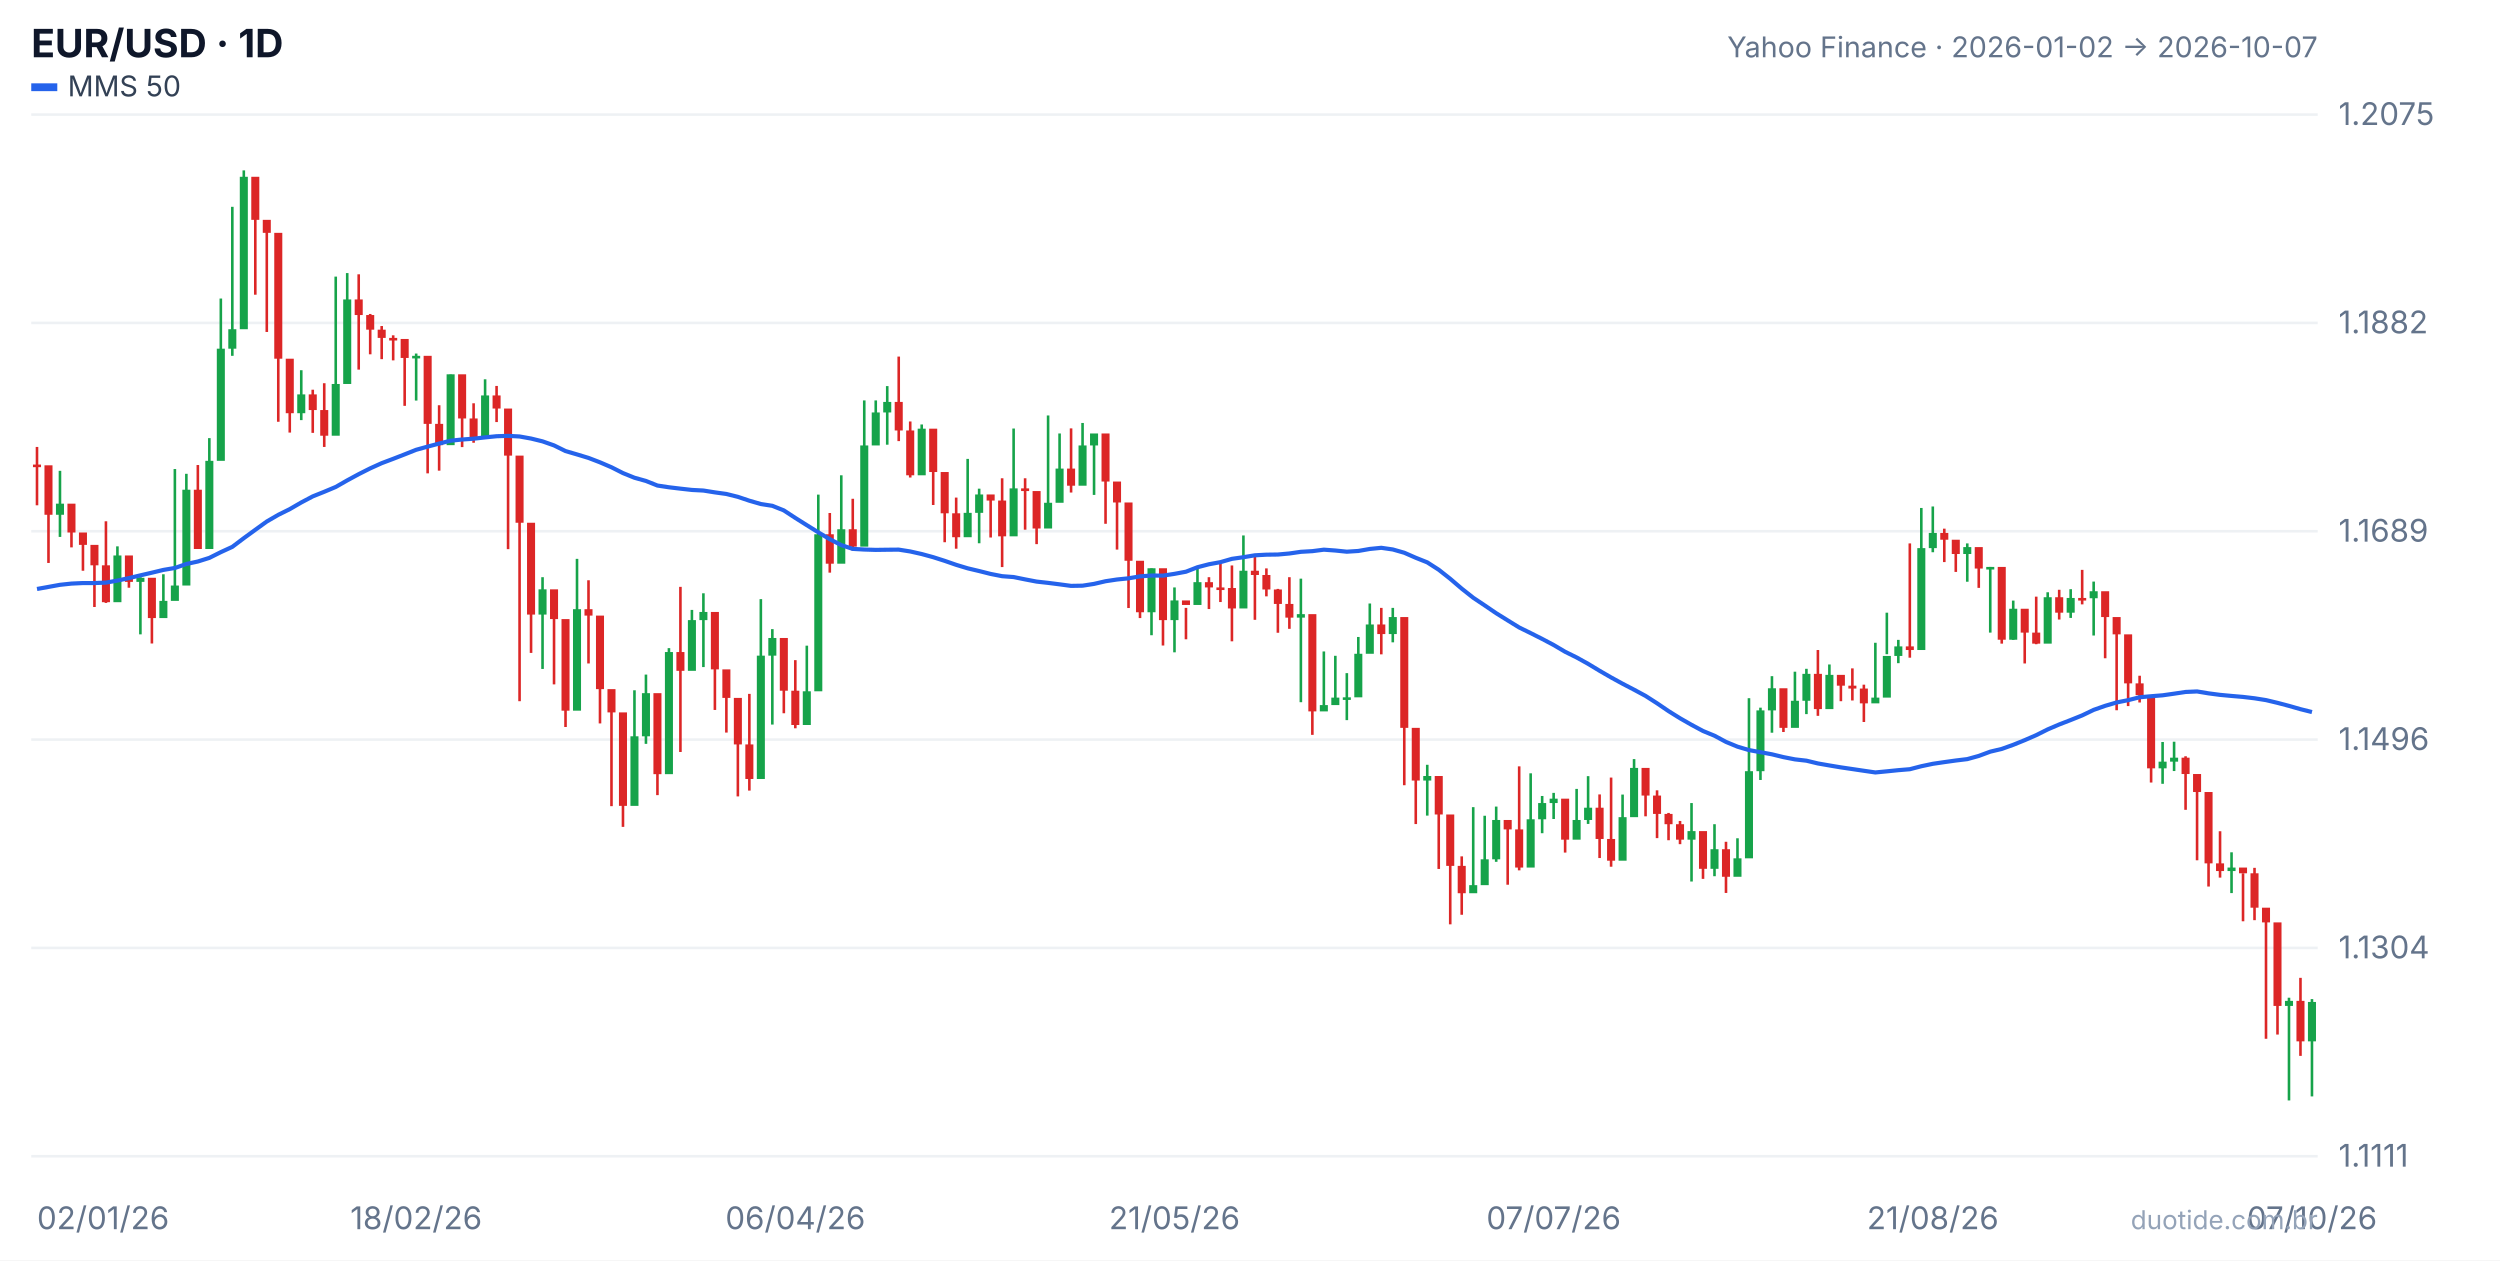
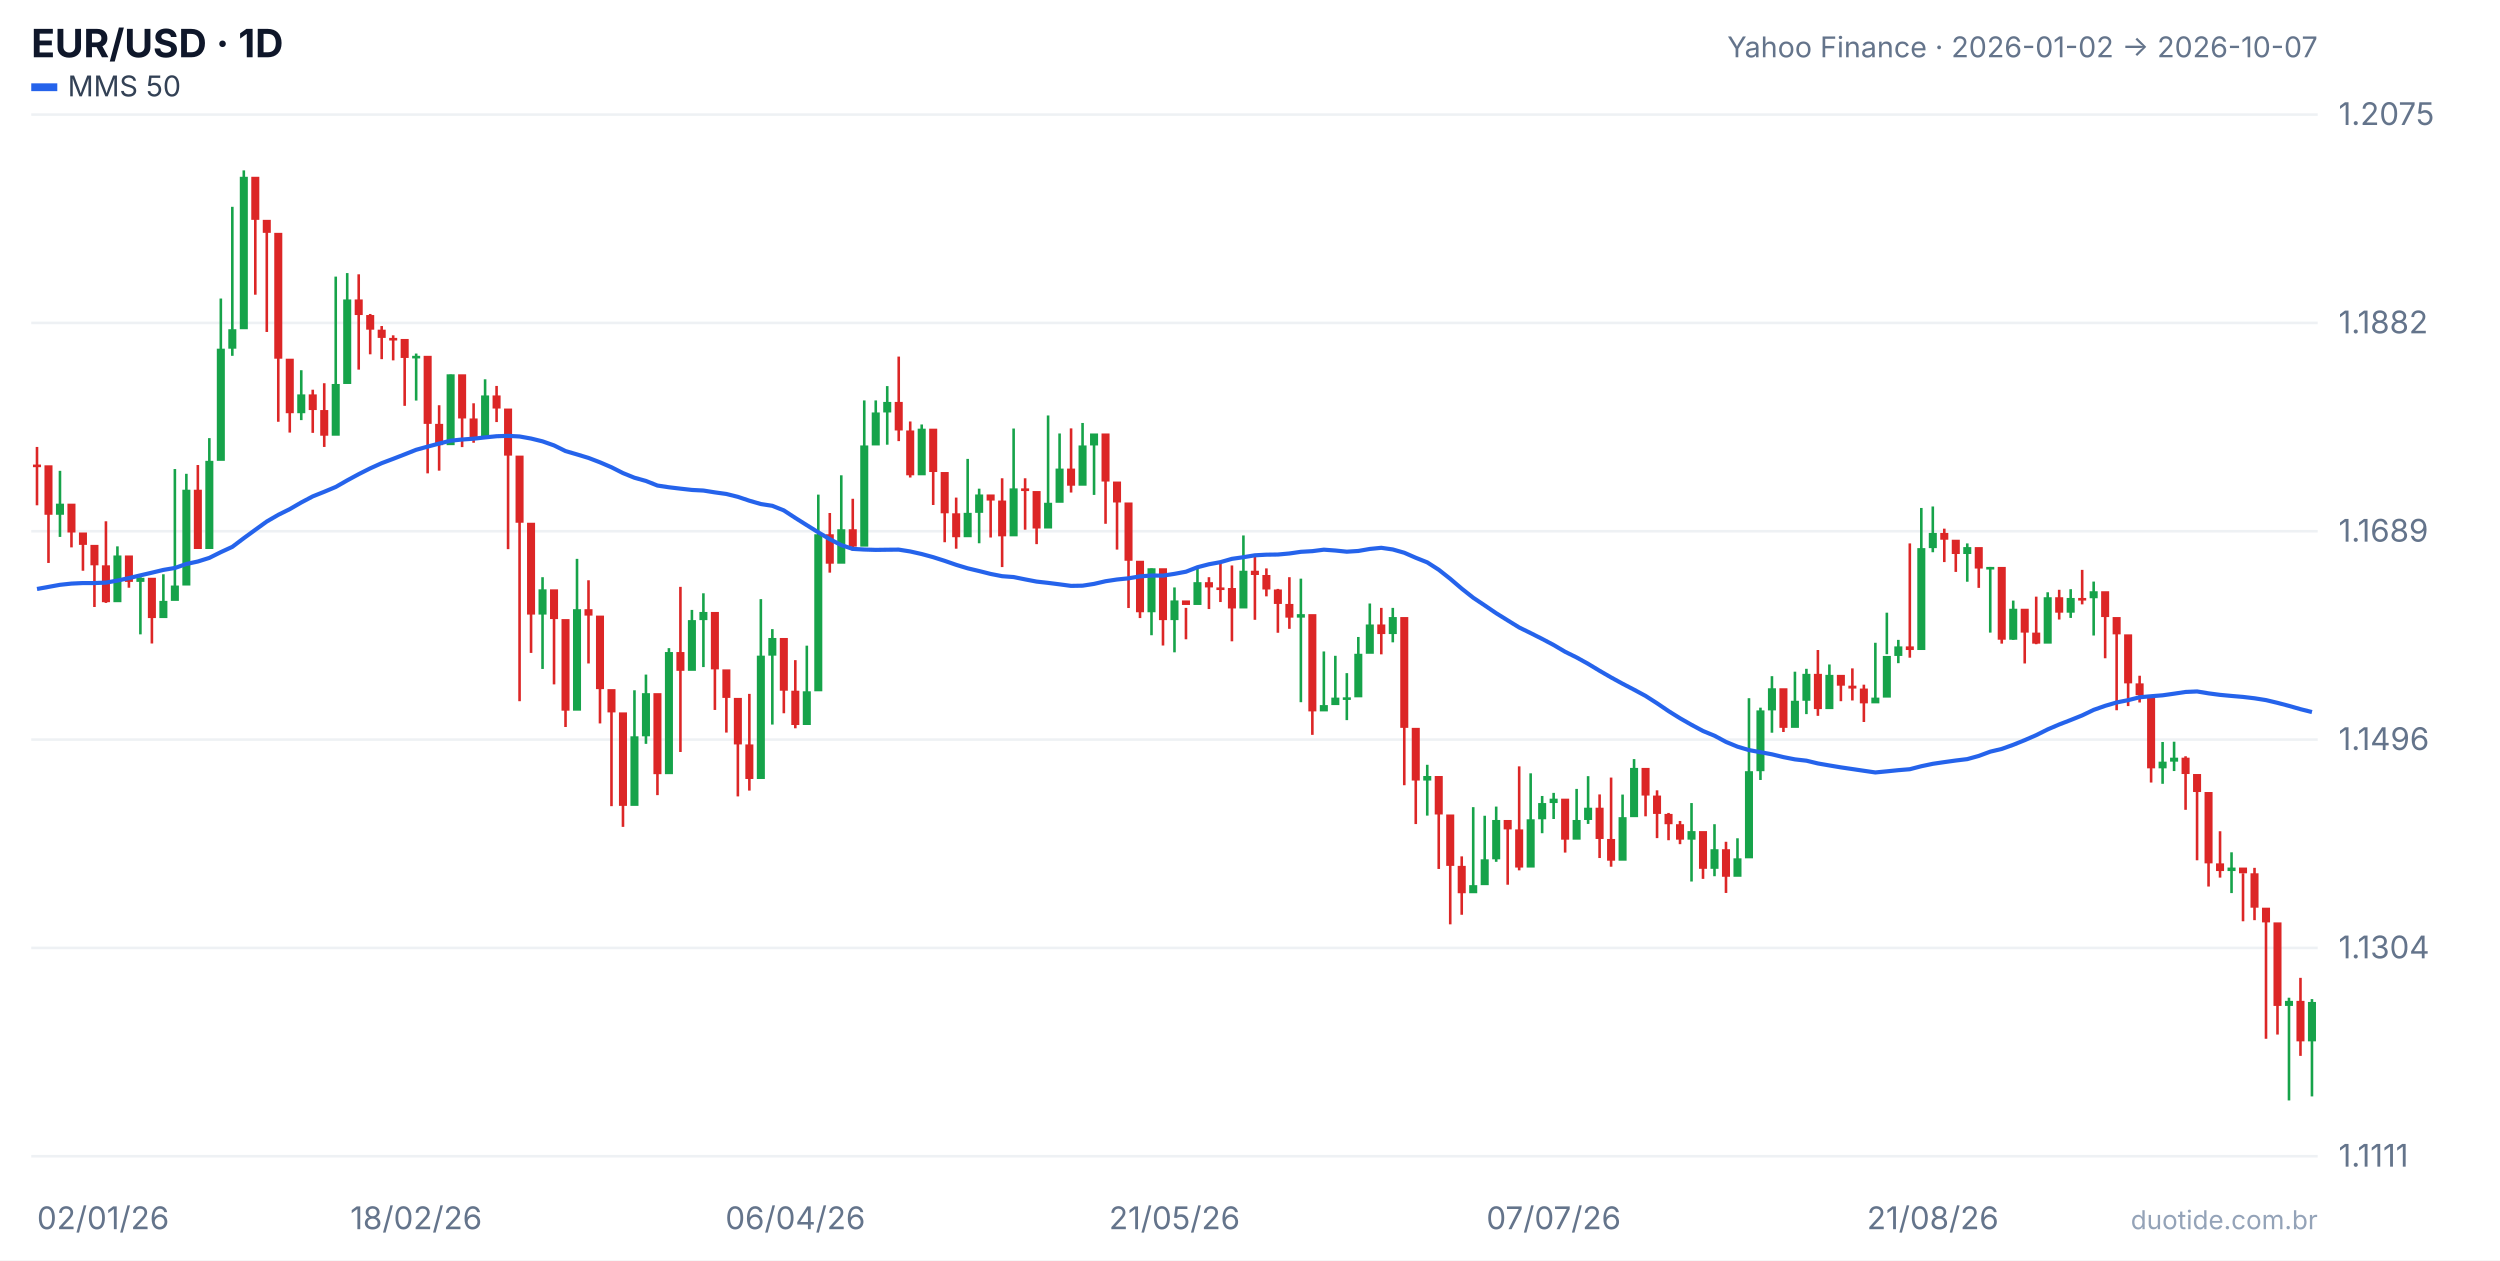
<svg xmlns="http://www.w3.org/2000/svg" viewBox="0 0 960 484" font-family="Inter,system-ui,sans-serif" font-size="12" role="img">
  <rect width="960" height="484" fill="#ffffff" />
  <text x="12" y="22" font-size="15" font-weight="700" fill="#0f172a">EUR/USD · 1D</text>
  <text x="890" y="22" font-size="11" fill="#64748b" text-anchor="end">Yahoo Finance · 2026-01-02 → 2026-10-07</text>
  <line x1="12" x2="890" y1="444" y2="444" stroke="#eef1f4" />
  <text x="898" y="448" fill="#64748b">1.1111</text>
  <line x1="12" x2="890" y1="364" y2="364" stroke="#eef1f4" />
  <text x="898" y="368" fill="#64748b">1.1304</text>
  <line x1="12" x2="890" y1="284" y2="284" stroke="#eef1f4" />
  <text x="898" y="288" fill="#64748b">1.1496</text>
  <line x1="12" x2="890" y1="204" y2="204" stroke="#eef1f4" />
  <text x="898" y="208" fill="#64748b">1.1689</text>
  <line x1="12" x2="890" y1="124" y2="124" stroke="#eef1f4" />
  <text x="898" y="128" fill="#64748b">1.1882</text>
  <line x1="12" x2="890" y1="44" y2="44" stroke="#eef1f4" />
  <text x="898" y="48" fill="#64748b">1.2075</text>
  <text x="14.206" y="472" fill="#64748b" text-anchor="start">02/01/26</text>
  <text x="159.804" y="472" fill="#64748b" text-anchor="middle">18/02/26</text>
  <text x="305.402" y="472" fill="#64748b" text-anchor="middle">06/04/26</text>
  <text x="451" y="472" fill="#64748b" text-anchor="middle">21/05/26</text>
  <text x="596.598" y="472" fill="#64748b" text-anchor="middle">07/07/26</text>
  <text x="742.196" y="472" fill="#64748b" text-anchor="middle">21/08/26</text>
-   <text x="887.794" y="472" fill="#64748b" text-anchor="middle">07/10/26</text>
  <line x1="14.206" x2="14.206" y1="171.627" y2="194.033" stroke="#dc2626" />
  <rect x="12.662" y="178.393" width="3.088" height="1" fill="#dc2626" />
  <line x1="18.618" x2="18.618" y1="191.87" y2="216.179" stroke="#dc2626" />
  <rect x="17.074" y="178.68" width="3.088" height="18.992" fill="#dc2626" />
  <line x1="23.03" x2="23.03" y1="180.797" y2="206.179" stroke="#16a34a" />
  <rect x="21.486" y="193.407" width="3.088" height="4.265" fill="#16a34a" />
  <line x1="27.442" x2="27.442" y1="197.331" y2="210.195" stroke="#dc2626" />
  <rect x="25.898" y="193.407" width="3.088" height="11.072" fill="#dc2626" />
  <line x1="31.854" x2="31.854" y1="205.839" y2="219.165" stroke="#dc2626" />
  <rect x="30.31" y="204.48" width="3.088" height="4.755" fill="#dc2626" />
  <line x1="36.266" x2="36.266" y1="216.009" y2="233.09" stroke="#dc2626" />
  <rect x="34.722" y="209.234" width="3.088" height="7.846" fill="#dc2626" />
  <line x1="40.678" x2="40.678" y1="200.17" y2="231.521" stroke="#dc2626" />
  <rect x="39.134" y="217.081" width="3.088" height="14.161" fill="#dc2626" />
  <line x1="45.09" x2="45.09" y1="209.799" y2="226.474" stroke="#16a34a" />
  <rect x="43.546" y="213.301" width="3.088" height="17.94" fill="#16a34a" />
  <line x1="49.503" x2="49.503" y1="214.882" y2="225.688" stroke="#dc2626" />
  <rect x="47.958" y="213.301" width="3.088" height="10.14" fill="#dc2626" />
  <line x1="53.915" x2="53.915" y1="221.641" y2="243.592" stroke="#16a34a" />
  <rect x="52.37" y="221.866" width="3.088" height="1.574" fill="#16a34a" />
  <line x1="58.327" x2="58.327" y1="230.064" y2="247.101" stroke="#dc2626" />
  <rect x="56.782" y="221.866" width="3.088" height="15.475" fill="#dc2626" />
  <line x1="62.739" x2="62.739" y1="220.516" y2="237.117" stroke="#16a34a" />
  <rect x="61.194" y="230.737" width="3.088" height="6.604" fill="#16a34a" />
  <line x1="67.151" x2="67.151" y1="180.11" y2="227.204" stroke="#16a34a" />
  <rect x="65.607" y="224.846" width="3.088" height="5.891" fill="#16a34a" />
  <line x1="71.563" x2="71.563" y1="181.941" y2="200.852" stroke="#16a34a" />
  <rect x="70.019" y="188.052" width="3.088" height="36.794" fill="#16a34a" />
  <line x1="75.975" x2="75.975" y1="178.565" y2="210.421" stroke="#dc2626" />
  <rect x="74.431" y="188.052" width="3.088" height="22.765" fill="#dc2626" />
  <line x1="80.387" x2="80.387" y1="168.237" y2="187.596" stroke="#16a34a" />
  <rect x="78.843" y="176.961" width="3.088" height="33.855" fill="#16a34a" />
  <line x1="84.799" x2="84.799" y1="114.636" y2="142.745" stroke="#16a34a" />
  <rect x="83.255" y="133.897" width="3.088" height="43.064" fill="#16a34a" />
  <line x1="89.211" x2="89.211" y1="79.417" y2="136.636" stroke="#16a34a" />
  <rect x="87.667" y="126.422" width="3.088" height="7.476" fill="#16a34a" />
  <line x1="93.623" x2="93.623" y1="65.429" y2="107.574" stroke="#16a34a" />
  <rect x="92.079" y="67.885" width="3.088" height="58.537" fill="#16a34a" />
  <line x1="98.035" x2="98.035" y1="77.45" y2="113.167" stroke="#dc2626" />
  <rect x="96.491" y="67.885" width="3.088" height="16.535" fill="#dc2626" />
  <line x1="102.447" x2="102.447" y1="86.204" y2="127.474" stroke="#dc2626" />
  <rect x="100.903" y="84.42" width="3.088" height="4.992" fill="#dc2626" />
  <line x1="106.859" x2="106.859" y1="127.006" y2="161.96" stroke="#dc2626" />
  <rect x="105.315" y="89.412" width="3.088" height="48.331" fill="#dc2626" />
  <line x1="111.271" x2="111.271" y1="147.969" y2="166.108" stroke="#dc2626" />
  <rect x="109.727" y="137.743" width="3.088" height="20.929" fill="#dc2626" />
  <line x1="115.683" x2="115.683" y1="142.164" y2="161.326" stroke="#16a34a" />
  <rect x="114.139" y="151.446" width="3.088" height="7.226" fill="#16a34a" />
  <line x1="120.095" x2="120.095" y1="149.65" y2="166.223" stroke="#dc2626" />
  <rect x="118.551" y="151.446" width="3.088" height="6.014" fill="#dc2626" />
  <line x1="124.508" x2="124.508" y1="147.157" y2="171.627" stroke="#dc2626" />
  <rect x="122.963" y="157.459" width="3.088" height="9.857" fill="#dc2626" />
  <line x1="128.92" x2="128.92" y1="106.218" y2="150.75" stroke="#16a34a" />
  <rect x="127.375" y="147.447" width="3.088" height="19.869" fill="#16a34a" />
  <line x1="133.332" x2="133.332" y1="104.861" y2="120.741" stroke="#16a34a" />
  <rect x="131.787" y="114.989" width="3.088" height="32.458" fill="#16a34a" />
  <line x1="137.744" x2="137.744" y1="105.333" y2="141.931" stroke="#dc2626" />
  <rect x="136.199" y="114.989" width="3.088" height="5.987" fill="#dc2626" />
  <line x1="142.156" x2="142.156" y1="120.566" y2="136.054" stroke="#dc2626" />
  <rect x="140.612" y="120.975" width="3.088" height="5.621" fill="#dc2626" />
  <line x1="146.568" x2="146.568" y1="125.193" y2="137.918" stroke="#dc2626" />
  <rect x="145.024" y="126.597" width="3.088" height="3.157" fill="#dc2626" />
  <line x1="150.98" x2="150.98" y1="128.76" y2="138.383" stroke="#dc2626" />
  <rect x="149.436" y="129.754" width="3.088" height="1" fill="#dc2626" />
  <line x1="155.392" x2="155.392" y1="136.345" y2="155.842" stroke="#dc2626" />
  <rect x="153.848" y="130.162" width="3.088" height="7.29" fill="#dc2626" />
  <line x1="159.804" x2="159.804" y1="135.762" y2="153.818" stroke="#16a34a" />
  <rect x="158.26" y="136.636" width="3.088" height="1" fill="#16a34a" />
  <line x1="164.216" x2="164.216" y1="154.917" y2="181.769" stroke="#dc2626" />
  <rect x="162.672" y="136.636" width="3.088" height="26.131" fill="#dc2626" />
  <line x1="168.628" x2="168.628" y1="155.61" y2="180.74" stroke="#dc2626" />
  <rect x="167.084" y="162.767" width="3.088" height="8.171" fill="#dc2626" />
  <line x1="173.04" x2="173.04" y1="143.849" y2="168.409" stroke="#16a34a" />
  <rect x="171.496" y="143.733" width="3.088" height="27.205" fill="#16a34a" />
  <line x1="177.452" x2="177.452" y1="159.538" y2="171.684" stroke="#dc2626" />
  <rect x="175.908" y="143.733" width="3.088" height="16.959" fill="#dc2626" />
  <line x1="181.864" x2="181.864" y1="154.859" y2="170.019" stroke="#dc2626" />
  <rect x="180.32" y="160.692" width="3.088" height="7.717" fill="#dc2626" />
  <line x1="186.276" x2="186.276" y1="145.649" y2="165.417" stroke="#16a34a" />
  <rect x="184.732" y="151.85" width="3.088" height="16.559" fill="#16a34a" />
  <line x1="190.688" x2="190.688" y1="148.201" y2="162.075" stroke="#dc2626" />
  <rect x="189.144" y="151.85" width="3.088" height="5.031" fill="#dc2626" />
  <line x1="195.101" x2="195.101" y1="159.884" y2="210.873" stroke="#dc2626" />
  <rect x="193.556" y="156.882" width="3.088" height="18.073" fill="#dc2626" />
  <line x1="199.513" x2="199.513" y1="196.649" y2="269.263" stroke="#dc2626" />
  <rect x="197.968" y="174.955" width="3.088" height="25.783" fill="#dc2626" />
  <line x1="203.925" x2="203.925" y1="218.32" y2="250.716" stroke="#dc2626" />
  <rect x="202.38" y="200.738" width="3.088" height="35.261" fill="#dc2626" />
  <line x1="208.337" x2="208.337" y1="221.641" y2="256.878" stroke="#16a34a" />
  <rect x="206.792" y="226.306" width="3.088" height="9.693" fill="#16a34a" />
  <line x1="212.749" x2="212.749" y1="231.746" y2="262.802" stroke="#dc2626" />
  <rect x="211.205" y="226.306" width="3.088" height="11.426" fill="#dc2626" />
  <line x1="217.161" x2="217.161" y1="243.704" y2="279.169" stroke="#dc2626" />
  <rect x="215.617" y="237.732" width="3.088" height="35.168" fill="#dc2626" />
  <line x1="221.573" x2="221.573" y1="214.599" y2="237.564" stroke="#16a34a" />
  <rect x="220.029" y="233.929" width="3.088" height="38.97" fill="#16a34a" />
  <line x1="225.985" x2="225.985" y1="222.822" y2="254.77" stroke="#dc2626" />
  <rect x="224.441" y="233.929" width="3.088" height="2.461" fill="#dc2626" />
  <line x1="230.397" x2="230.397" y1="254.604" y2="277.796" stroke="#dc2626" />
  <rect x="228.853" y="236.391" width="3.088" height="28.235" fill="#dc2626" />
  <line x1="234.809" x2="234.809" y1="270.421" y2="309.565" stroke="#dc2626" />
  <rect x="233.265" y="264.626" width="3.088" height="8.935" fill="#dc2626" />
  <line x1="239.221" x2="239.221" y1="282.023" y2="317.522" stroke="#dc2626" />
  <rect x="237.677" y="273.561" width="3.088" height="35.896" fill="#dc2626" />
  <line x1="243.633" x2="243.633" y1="265.068" y2="296.243" stroke="#16a34a" />
  <rect x="242.089" y="282.736" width="3.088" height="26.72" fill="#16a34a" />
  <line x1="248.045" x2="248.045" y1="259.039" y2="285.641" stroke="#16a34a" />
  <rect x="246.501" y="266.173" width="3.088" height="16.564" fill="#16a34a" />
  <line x1="252.457" x2="252.457" y1="267.387" y2="305.331" stroke="#dc2626" />
  <rect x="250.913" y="266.173" width="3.088" height="31.106" fill="#dc2626" />
  <line x1="256.869" x2="256.869" y1="248.882" y2="271.578" stroke="#16a34a" />
  <rect x="255.325" y="250.383" width="3.088" height="46.895" fill="#16a34a" />
  <line x1="261.281" x2="261.281" y1="225.351" y2="288.761" stroke="#dc2626" />
  <rect x="259.737" y="250.383" width="3.088" height="7.215" fill="#dc2626" />
  <line x1="265.693" x2="265.693" y1="234.209" y2="253.826" stroke="#16a34a" />
  <rect x="264.149" y="238.123" width="3.088" height="19.475" fill="#16a34a" />
  <line x1="270.106" x2="270.106" y1="227.821" y2="256.157" stroke="#16a34a" />
  <rect x="268.561" y="234.992" width="3.088" height="3.131" fill="#16a34a" />
  <line x1="274.518" x2="274.518" y1="251.828" y2="272.624" stroke="#dc2626" />
  <rect x="272.973" y="234.992" width="3.088" height="22.051" fill="#dc2626" />
  <line x1="278.93" x2="278.93" y1="262.913" y2="281.31" stroke="#dc2626" />
  <rect x="277.385" y="257.044" width="3.088" height="10.95" fill="#dc2626" />
  <line x1="283.342" x2="283.342" y1="272.845" y2="305.82" stroke="#dc2626" />
  <rect x="281.797" y="267.994" width="3.088" height="17.866" fill="#dc2626" />
  <line x1="287.754" x2="287.754" y1="266.449" y2="303.593" stroke="#dc2626" />
  <rect x="286.21" y="285.86" width="3.088" height="13.271" fill="#dc2626" />
  <line x1="292.166" x2="292.166" y1="230.064" y2="259.371" stroke="#16a34a" />
  <rect x="290.622" y="251.772" width="3.088" height="47.359" fill="#16a34a" />
  <line x1="296.578" x2="296.578" y1="241.584" y2="278.235" stroke="#16a34a" />
  <rect x="295.034" y="244.985" width="3.088" height="6.787" fill="#16a34a" />
  <line x1="300.99" x2="300.99" y1="262.359" y2="273.891" stroke="#dc2626" />
  <rect x="299.446" y="244.985" width="3.088" height="20.248" fill="#dc2626" />
  <line x1="305.402" x2="305.402" y1="253.494" y2="279.663" stroke="#dc2626" />
  <rect x="303.858" y="265.233" width="3.088" height="13.166" fill="#dc2626" />
  <line x1="309.814" x2="309.814" y1="247.936" y2="272.074" stroke="#16a34a" />
  <rect x="308.27" y="265.455" width="3.088" height="12.945" fill="#16a34a" />
  <line x1="314.226" x2="314.226" y1="189.933" y2="213.358" stroke="#16a34a" />
  <rect x="312.682" y="205.159" width="3.088" height="60.296" fill="#16a34a" />
  <line x1="318.638" x2="318.638" y1="196.99" y2="219.897" stroke="#dc2626" />
  <rect x="317.094" y="205.159" width="3.088" height="11.301" fill="#dc2626" />
  <line x1="323.05" x2="323.05" y1="182.513" y2="208.669" stroke="#16a34a" />
  <rect x="321.506" y="203.233" width="3.088" height="13.227" fill="#16a34a" />
  <line x1="327.462" x2="327.462" y1="191.529" y2="211.438" stroke="#dc2626" />
  <rect x="325.918" y="203.233" width="3.088" height="6.679" fill="#dc2626" />
  <line x1="331.874" x2="331.874" y1="153.76" y2="175.987" stroke="#16a34a" />
  <rect x="330.33" y="171.052" width="3.088" height="38.86" fill="#16a34a" />
  <line x1="336.286" x2="336.286" y1="153.76" y2="168.926" stroke="#16a34a" />
  <rect x="334.742" y="158.384" width="3.088" height="12.669" fill="#16a34a" />
  <line x1="340.698" x2="340.698" y1="148.258" y2="170.765" stroke="#16a34a" />
  <rect x="339.154" y="154.339" width="3.088" height="4.045" fill="#16a34a" />
  <line x1="345.111" x2="345.111" y1="136.928" y2="169.386" stroke="#dc2626" />
  <rect x="343.566" y="154.339" width="3.088" height="10.963" fill="#dc2626" />
  <line x1="349.523" x2="349.523" y1="161.845" y2="183.37" stroke="#dc2626" />
  <rect x="347.978" y="165.302" width="3.088" height="17.211" fill="#dc2626" />
  <line x1="353.935" x2="353.935" y1="162.998" y2="181.712" stroke="#16a34a" />
  <rect x="352.39" y="164.611" width="3.088" height="17.902" fill="#16a34a" />
  <line x1="358.347" x2="358.347" y1="174.267" y2="193.919" stroke="#dc2626" />
  <rect x="356.803" y="164.611" width="3.088" height="16.644" fill="#dc2626" />
  <line x1="362.759" x2="362.759" y1="192.781" y2="208.216" stroke="#dc2626" />
  <rect x="361.215" y="181.255" width="3.088" height="15.849" fill="#dc2626" />
  <line x1="367.171" x2="367.171" y1="191.073" y2="210.703" stroke="#dc2626" />
  <rect x="365.627" y="197.104" width="3.088" height="9.188" fill="#dc2626" />
  <line x1="371.583" x2="371.583" y1="176.216" y2="197.16" stroke="#16a34a" />
  <rect x="370.039" y="196.933" width="3.088" height="9.359" fill="#16a34a" />
  <line x1="375.995" x2="375.995" y1="187.652" y2="208.612" stroke="#16a34a" />
  <rect x="374.451" y="189.876" width="3.088" height="7.057" fill="#16a34a" />
  <line x1="380.407" x2="380.407" y1="190.503" y2="206.405" stroke="#dc2626" />
  <rect x="378.863" y="189.876" width="3.088" height="2.336" fill="#dc2626" />
  <line x1="384.819" x2="384.819" y1="183.656" y2="217.757" stroke="#dc2626" />
  <rect x="383.275" y="192.212" width="3.088" height="13.74" fill="#dc2626" />
  <line x1="389.231" x2="389.231" y1="164.553" y2="191.586" stroke="#16a34a" />
  <rect x="387.687" y="187.538" width="3.088" height="18.414" fill="#16a34a" />
  <line x1="393.643" x2="393.643" y1="183.656" y2="203.403" stroke="#dc2626" />
  <rect x="392.099" y="187.538" width="3.088" height="1.027" fill="#dc2626" />
  <line x1="398.055" x2="398.055" y1="192.781" y2="208.952" stroke="#dc2626" />
  <rect x="396.511" y="188.565" width="3.088" height="14.385" fill="#dc2626" />
  <line x1="402.467" x2="402.467" y1="159.538" y2="194.375" stroke="#16a34a" />
  <rect x="400.923" y="193.066" width="3.088" height="9.883" fill="#16a34a" />
  <line x1="406.879" x2="406.879" y1="166.453" y2="180.225" stroke="#16a34a" />
  <rect x="405.335" y="179.939" width="3.088" height="13.127" fill="#16a34a" />
  <line x1="411.291" x2="411.291" y1="164.496" y2="189.135" stroke="#dc2626" />
  <rect x="409.747" y="179.939" width="3.088" height="6.572" fill="#dc2626" />
  <line x1="415.704" x2="415.704" y1="162.422" y2="179.137" stroke="#16a34a" />
  <rect x="414.159" y="171.052" width="3.088" height="15.459" fill="#16a34a" />
  <line x1="420.116" x2="420.116" y1="167.028" y2="190.047" stroke="#16a34a" />
  <rect x="418.571" y="166.453" width="3.088" height="4.599" fill="#16a34a" />
  <line x1="424.528" x2="424.528" y1="181.941" y2="201.135" stroke="#dc2626" />
  <rect x="422.983" y="166.453" width="3.088" height="18.459" fill="#dc2626" />
  <line x1="428.94" x2="428.94" y1="190.674" y2="211.043" stroke="#dc2626" />
  <rect x="427.395" y="184.912" width="3.088" height="8.04" fill="#dc2626" />
  <line x1="433.352" x2="433.352" y1="214.317" y2="233.482" stroke="#dc2626" />
  <rect x="431.808" y="192.952" width="3.088" height="22.381" fill="#dc2626" />
  <line x1="437.764" x2="437.764" y1="216.573" y2="237.341" stroke="#dc2626" />
  <rect x="436.22" y="215.333" width="3.088" height="19.772" fill="#dc2626" />
  <line x1="442.176" x2="442.176" y1="218.264" y2="243.927" stroke="#16a34a" />
  <rect x="440.632" y="218.208" width="3.088" height="16.897" fill="#16a34a" />
  <line x1="446.588" x2="446.588" y1="222.766" y2="247.88" stroke="#dc2626" />
  <rect x="445.044" y="218.208" width="3.088" height="19.915" fill="#dc2626" />
  <line x1="451" x2="451" y1="225.576" y2="250.494" stroke="#16a34a" />
  <rect x="449.456" y="230.569" width="3.088" height="7.554" fill="#16a34a" />
  <line x1="455.412" x2="455.412" y1="233.426" y2="245.487" stroke="#dc2626" />
  <rect x="453.868" y="230.569" width="3.088" height="1.737" fill="#dc2626" />
  <line x1="459.824" x2="459.824" y1="218.264" y2="228.495" stroke="#16a34a" />
  <rect x="458.28" y="223.553" width="3.088" height="8.752" fill="#16a34a" />
  <line x1="464.236" x2="464.236" y1="221.641" y2="233.873" stroke="#dc2626" />
  <rect x="462.692" y="223.553" width="3.088" height="2.023" fill="#dc2626" />
  <line x1="468.648" x2="468.648" y1="215.84" y2="231.185" stroke="#dc2626" />
  <rect x="467.104" y="225.576" width="3.088" height="1" fill="#dc2626" />
  <line x1="473.06" x2="473.06" y1="217.137" y2="246.266" stroke="#dc2626" />
  <rect x="471.516" y="225.8" width="3.088" height="7.849" fill="#dc2626" />
  <line x1="477.472" x2="477.472" y1="205.613" y2="230.344" stroke="#16a34a" />
  <rect x="475.928" y="219.165" width="3.088" height="14.484" fill="#16a34a" />
  <line x1="481.884" x2="481.884" y1="213.189" y2="238.011" stroke="#dc2626" />
  <rect x="480.34" y="219.165" width="3.088" height="1.632" fill="#dc2626" />
  <line x1="486.296" x2="486.296" y1="218.264" y2="228.999" stroke="#dc2626" />
  <rect x="484.752" y="220.798" width="3.088" height="5.564" fill="#dc2626" />
  <line x1="490.709" x2="490.709" y1="226.137" y2="242.979" stroke="#dc2626" />
  <rect x="489.164" y="226.362" width="3.088" height="5.552" fill="#dc2626" />
  <line x1="495.121" x2="495.121" y1="221.641" y2="241.473" stroke="#dc2626" />
  <rect x="493.576" y="231.913" width="3.088" height="5.26" fill="#dc2626" />
  <line x1="499.533" x2="499.533" y1="222.203" y2="269.649" stroke="#16a34a" />
  <rect x="497.988" y="235.831" width="3.088" height="1.342" fill="#16a34a" />
  <line x1="503.945" x2="503.945" y1="260.035" y2="282.188" stroke="#dc2626" />
  <rect x="502.401" y="235.831" width="3.088" height="37.344" fill="#dc2626" />
  <line x1="508.357" x2="508.357" y1="250.16" y2="270.972" stroke="#16a34a" />
  <rect x="506.813" y="270.751" width="3.088" height="2.424" fill="#16a34a" />
  <line x1="512.769" x2="512.769" y1="251.828" y2="268.435" stroke="#16a34a" />
  <rect x="511.225" y="267.884" width="3.088" height="2.868" fill="#16a34a" />
  <line x1="517.181" x2="517.181" y1="258.485" y2="276.531" stroke="#16a34a" />
  <rect x="515.637" y="267.773" width="3.088" height="1" fill="#16a34a" />
  <line x1="521.593" x2="521.593" y1="244.595" y2="258.485" stroke="#16a34a" />
  <rect x="520.049" y="251.05" width="3.088" height="16.723" fill="#16a34a" />
  <line x1="526.005" x2="526.005" y1="231.746" y2="243.313" stroke="#16a34a" />
  <rect x="524.461" y="239.799" width="3.088" height="11.251" fill="#16a34a" />
  <line x1="530.417" x2="530.417" y1="233.426" y2="251.272" stroke="#dc2626" />
  <rect x="528.873" y="239.799" width="3.088" height="3.682" fill="#dc2626" />
  <line x1="534.829" x2="534.829" y1="233.426" y2="246.656" stroke="#16a34a" />
  <rect x="533.285" y="236.949" width="3.088" height="6.531" fill="#16a34a" />
  <line x1="539.241" x2="539.241" y1="270.09" y2="301.526" stroke="#dc2626" />
  <rect x="537.697" y="236.949" width="3.088" height="42.549" fill="#dc2626" />
  <line x1="543.653" x2="543.653" y1="292.587" y2="316.441" stroke="#dc2626" />
  <rect x="542.109" y="279.498" width="3.088" height="20.232" fill="#dc2626" />
  <line x1="548.065" x2="548.065" y1="293.679" y2="313.195" stroke="#16a34a" />
  <rect x="546.521" y="297.987" width="3.088" height="1.743" fill="#16a34a" />
  <line x1="552.477" x2="552.477" y1="307.829" y2="333.679" stroke="#dc2626" />
  <rect x="550.933" y="297.987" width="3.088" height="14.775" fill="#dc2626" />
  <line x1="556.889" x2="556.889" y1="330.511" y2="354.945" stroke="#dc2626" />
  <rect x="555.345" y="312.762" width="3.088" height="19.736" fill="#dc2626" />
  <line x1="561.302" x2="561.302" y1="328.844" y2="351.272" stroke="#dc2626" />
  <rect x="559.757" y="332.498" width="3.088" height="10.502" fill="#dc2626" />
  <line x1="565.714" x2="565.714" y1="309.944" y2="342.733" stroke="#16a34a" />
  <rect x="564.169" y="339.897" width="3.088" height="3.103" fill="#16a34a" />
  <line x1="570.126" x2="570.126" y1="313.249" y2="331.585" stroke="#16a34a" />
  <rect x="568.581" y="329.973" width="3.088" height="9.925" fill="#16a34a" />
  <line x1="574.538" x2="574.538" y1="309.727" y2="330.94" stroke="#16a34a" />
  <rect x="572.993" y="314.873" width="3.088" height="15.1" fill="#16a34a" />
  <line x1="578.95" x2="578.95" y1="317.036" y2="339.736" stroke="#dc2626" />
  <rect x="577.406" y="314.873" width="3.088" height="3.622" fill="#dc2626" />
  <line x1="583.362" x2="583.362" y1="294.279" y2="334.216" stroke="#dc2626" />
  <rect x="581.818" y="318.494" width="3.088" height="14.648" fill="#dc2626" />
  <line x1="587.774" x2="587.774" y1="296.952" y2="315.252" stroke="#16a34a" />
  <rect x="586.23" y="314.602" width="3.088" height="18.54" fill="#16a34a" />
  <line x1="592.186" x2="592.186" y1="305.657" y2="319.953" stroke="#16a34a" />
  <rect x="590.642" y="308.372" width="3.088" height="6.231" fill="#16a34a" />
  <line x1="596.598" x2="596.598" y1="304.462" y2="314.494" stroke="#16a34a" />
  <rect x="595.054" y="306.689" width="3.088" height="1.682" fill="#16a34a" />
  <line x1="601.01" x2="601.01" y1="310.54" y2="327.391" stroke="#dc2626" />
  <rect x="599.466" y="306.689" width="3.088" height="15.745" fill="#dc2626" />
  <line x1="605.422" x2="605.422" y1="302.94" y2="315.197" stroke="#16a34a" />
  <rect x="603.878" y="314.873" width="3.088" height="7.562" fill="#16a34a" />
  <line x1="609.834" x2="609.834" y1="298.041" y2="316.387" stroke="#16a34a" />
  <rect x="608.29" y="310.161" width="3.088" height="4.712" fill="#16a34a" />
  <line x1="614.246" x2="614.246" y1="305.06" y2="329.489" stroke="#dc2626" />
  <rect x="612.702" y="310.161" width="3.088" height="12.004" fill="#dc2626" />
  <line x1="618.658" x2="618.658" y1="298.587" y2="332.82" stroke="#dc2626" />
  <rect x="617.114" y="322.165" width="3.088" height="8.346" fill="#dc2626" />
  <line x1="623.07" x2="623.07" y1="305.114" y2="321.302" stroke="#16a34a" />
  <rect x="621.526" y="313.79" width="3.088" height="16.72" fill="#16a34a" />
  <line x1="627.482" x2="627.482" y1="291.494" y2="308.1" stroke="#16a34a" />
  <rect x="625.938" y="294.879" width="3.088" height="18.911" fill="#16a34a" />
  <line x1="631.894" x2="631.894" y1="301.852" y2="313.466" stroke="#dc2626" />
  <rect x="630.35" y="294.879" width="3.088" height="10.616" fill="#dc2626" />
  <line x1="636.307" x2="636.307" y1="303.484" y2="321.841" stroke="#dc2626" />
  <rect x="634.762" y="305.495" width="3.088" height="7.05" fill="#dc2626" />
  <line x1="640.719" x2="640.719" y1="312.166" y2="322.65" stroke="#dc2626" />
  <rect x="639.174" y="312.545" width="3.088" height="3.95" fill="#dc2626" />
  <line x1="645.131" x2="645.131" y1="315.252" y2="324.16" stroke="#dc2626" />
  <rect x="643.586" y="316.495" width="3.088" height="5.94" fill="#dc2626" />
  <line x1="649.543" x2="649.543" y1="308.372" y2="338.505" stroke="#16a34a" />
  <rect x="647.998" y="319.143" width="3.088" height="3.292" fill="#16a34a" />
  <line x1="653.955" x2="653.955" y1="324.052" y2="337.487" stroke="#dc2626" />
  <rect x="652.411" y="319.143" width="3.088" height="14.482" fill="#dc2626" />
  <line x1="658.367" x2="658.367" y1="316.495" y2="336.468" stroke="#16a34a" />
  <rect x="656.823" y="326.099" width="3.088" height="7.526" fill="#16a34a" />
  <line x1="662.779" x2="662.779" y1="323.244" y2="342.893" stroke="#dc2626" />
  <rect x="661.235" y="326.099" width="3.088" height="10.584" fill="#dc2626" />
  <line x1="667.191" x2="667.191" y1="321.896" y2="334.001" stroke="#16a34a" />
  <rect x="665.647" y="329.597" width="3.088" height="7.086" fill="#16a34a" />
  <line x1="671.603" x2="671.603" y1="268.105" y2="309.348" stroke="#16a34a" />
  <rect x="670.059" y="296.134" width="3.088" height="33.463" fill="#16a34a" />
  <line x1="676.015" x2="676.015" y1="271.744" y2="299.512" stroke="#16a34a" />
  <rect x="674.471" y="272.79" width="3.088" height="23.344" fill="#16a34a" />
  <line x1="680.427" x2="680.427" y1="259.647" y2="281.365" stroke="#16a34a" />
  <rect x="678.883" y="264.294" width="3.088" height="8.495" fill="#16a34a" />
  <line x1="684.839" x2="684.839" y1="269.539" y2="281.091" stroke="#dc2626" />
  <rect x="683.295" y="264.294" width="3.088" height="15.204" fill="#dc2626" />
  <line x1="689.251" x2="689.251" y1="257.931" y2="271.137" stroke="#16a34a" />
  <rect x="687.707" y="269.098" width="3.088" height="10.401" fill="#16a34a" />
  <line x1="693.663" x2="693.663" y1="256.822" y2="274.221" stroke="#16a34a" />
  <rect x="692.119" y="258.761" width="3.088" height="10.336" fill="#16a34a" />
  <line x1="698.075" x2="698.075" y1="249.605" y2="274.882" stroke="#dc2626" />
  <rect x="696.531" y="258.761" width="3.088" height="13.533" fill="#dc2626" />
  <line x1="702.487" x2="702.487" y1="255.159" y2="264.073" stroke="#16a34a" />
  <rect x="700.943" y="259.15" width="3.088" height="13.145" fill="#16a34a" />
  <line x1="706.899" x2="706.899" y1="260.699" y2="269.263" stroke="#dc2626" />
  <rect x="705.355" y="259.15" width="3.088" height="4.15" fill="#dc2626" />
  <line x1="711.312" x2="711.312" y1="256.656" y2="268.987" stroke="#dc2626" />
  <rect x="709.767" y="263.299" width="3.088" height="1.106" fill="#dc2626" />
  <line x1="715.724" x2="715.724" y1="262.913" y2="277.246" stroke="#dc2626" />
  <rect x="714.179" y="264.405" width="3.088" height="5.685" fill="#dc2626" />
  <line x1="720.136" x2="720.136" y1="246.823" y2="269.042" stroke="#16a34a" />
  <rect x="718.591" y="267.884" width="3.088" height="2.206" fill="#16a34a" />
  <line x1="724.548" x2="724.548" y1="235.272" y2="251.217" stroke="#16a34a" />
  <rect x="723.004" y="251.883" width="3.088" height="16.001" fill="#16a34a" />
  <line x1="728.96" x2="728.96" y1="245.709" y2="254.659" stroke="#16a34a" />
  <rect x="727.416" y="248.214" width="3.088" height="3.669" fill="#16a34a" />
  <line x1="733.372" x2="733.372" y1="208.669" y2="252.55" stroke="#dc2626" />
  <rect x="731.828" y="248.214" width="3.088" height="1.391" fill="#dc2626" />
  <line x1="737.784" x2="737.784" y1="195.057" y2="211.947" stroke="#16a34a" />
  <rect x="736.24" y="210.478" width="3.088" height="39.127" fill="#16a34a" />
  <line x1="742.196" x2="742.196" y1="194.488" y2="212.059" stroke="#16a34a" />
  <rect x="740.652" y="204.65" width="3.088" height="5.828" fill="#16a34a" />
  <line x1="746.608" x2="746.608" y1="203.006" y2="215.84" stroke="#dc2626" />
  <rect x="745.064" y="204.65" width="3.088" height="2.605" fill="#dc2626" />
  <line x1="751.02" x2="751.02" y1="209.799" y2="219.616" stroke="#dc2626" />
  <rect x="749.476" y="207.254" width="3.088" height="5.483" fill="#dc2626" />
  <line x1="755.432" x2="755.432" y1="208.669" y2="223.384" stroke="#16a34a" />
  <rect x="753.888" y="210.082" width="3.088" height="2.655" fill="#16a34a" />
  <line x1="759.844" x2="759.844" y1="215.446" y2="225.744" stroke="#dc2626" />
  <rect x="758.3" y="210.082" width="3.088" height="8.238" fill="#dc2626" />
  <line x1="764.256" x2="764.256" y1="217.7" y2="242.923" stroke="#16a34a" />
  <rect x="762.712" y="217.7" width="3.088" height="1" fill="#16a34a" />
  <line x1="768.668" x2="768.668" y1="231.746" y2="247.157" stroke="#dc2626" />
  <rect x="767.124" y="217.7" width="3.088" height="27.953" fill="#dc2626" />
  <line x1="773.08" x2="773.08" y1="230.625" y2="245.709" stroke="#16a34a" />
  <rect x="771.536" y="233.761" width="3.088" height="11.893" fill="#16a34a" />
  <line x1="777.492" x2="777.492" y1="239.073" y2="254.77" stroke="#dc2626" />
  <rect x="775.948" y="233.761" width="3.088" height="9.162" fill="#dc2626" />
  <line x1="781.905" x2="781.905" y1="229.111" y2="247.38" stroke="#dc2626" />
  <rect x="780.36" y="242.923" width="3.088" height="4.234" fill="#dc2626" />
  <line x1="786.317" x2="786.317" y1="227.428" y2="246.322" stroke="#16a34a" />
  <rect x="784.772" y="229.335" width="3.088" height="17.822" fill="#16a34a" />
  <line x1="790.729" x2="790.729" y1="226.474" y2="237.9" stroke="#dc2626" />
  <rect x="789.184" y="229.335" width="3.088" height="5.937" fill="#dc2626" />
  <line x1="795.141" x2="795.141" y1="226.25" y2="237.285" stroke="#16a34a" />
  <rect x="793.596" y="229.616" width="3.088" height="5.656" fill="#16a34a" />
  <line x1="799.553" x2="799.553" y1="218.827" y2="232.082" stroke="#dc2626" />
  <rect x="798.009" y="229.616" width="3.088" height="1" fill="#dc2626" />
  <line x1="803.965" x2="803.965" y1="223.328" y2="244.038" stroke="#16a34a" />
  <rect x="802.421" y="227.036" width="3.088" height="2.692" fill="#16a34a" />
  <line x1="808.377" x2="808.377" y1="232.866" y2="252.772" stroke="#dc2626" />
  <rect x="806.833" y="227.036" width="3.088" height="9.914" fill="#dc2626" />
  <line x1="812.789" x2="812.789" y1="242.923" y2="272.735" stroke="#dc2626" />
  <rect x="811.245" y="236.949" width="3.088" height="6.643" fill="#dc2626" />
  <line x1="817.201" x2="817.201" y1="260.699" y2="271.137" stroke="#dc2626" />
  <rect x="815.657" y="243.592" width="3.088" height="18.823" fill="#dc2626" />
  <line x1="821.613" x2="821.613" y1="259.482" y2="269.759" stroke="#dc2626" />
  <rect x="820.069" y="262.415" width="3.088" height="4.531" fill="#dc2626" />
  <line x1="826.025" x2="826.025" y1="283.449" y2="300.492" stroke="#dc2626" />
  <rect x="824.481" y="266.945" width="3.088" height="28.098" fill="#dc2626" />
  <line x1="830.437" x2="830.437" y1="284.929" y2="300.982" stroke="#16a34a" />
  <rect x="828.893" y="292.477" width="3.088" height="2.566" fill="#16a34a" />
  <line x1="834.849" x2="834.849" y1="284.819" y2="296.079" stroke="#16a34a" />
  <rect x="833.305" y="290.948" width="3.088" height="1.53" fill="#16a34a" />
  <line x1="839.261" x2="839.261" y1="290.401" y2="310.974" stroke="#dc2626" />
  <rect x="837.717" y="290.948" width="3.088" height="6.276" fill="#dc2626" />
  <line x1="843.673" x2="843.673" y1="302.94" y2="330.349" stroke="#dc2626" />
  <rect x="842.129" y="297.224" width="3.088" height="6.912" fill="#dc2626" />
  <line x1="848.085" x2="848.085" y1="324.052" y2="340.432" stroke="#dc2626" />
  <rect x="846.541" y="304.136" width="3.088" height="27.395" fill="#dc2626" />
  <line x1="852.497" x2="852.497" y1="319.197" y2="337.004" stroke="#dc2626" />
  <rect x="850.953" y="331.531" width="3.088" height="2.953" fill="#dc2626" />
  <line x1="856.91" x2="856.91" y1="327.283" y2="342.946" stroke="#16a34a" />
  <rect x="855.365" y="333.142" width="3.088" height="1.342" fill="#16a34a" />
  <line x1="861.322" x2="861.322" y1="335.342" y2="353.774" stroke="#dc2626" />
  <rect x="859.777" y="333.142" width="3.088" height="2.2" fill="#dc2626" />
  <line x1="865.734" x2="865.734" y1="333.25" y2="353.348" stroke="#dc2626" />
  <rect x="864.189" y="335.342" width="3.088" height="13.211" fill="#dc2626" />
  <line x1="870.146" x2="870.146" y1="349.246" y2="398.89" stroke="#dc2626" />
  <rect x="868.602" y="348.553" width="3.088" height="5.647" fill="#dc2626" />
  <line x1="874.558" x2="874.558" y1="371.587" y2="397.271" stroke="#dc2626" />
  <rect x="873.014" y="354.2" width="3.088" height="32.076" fill="#dc2626" />
  <line x1="878.97" x2="878.97" y1="383.125" y2="422.571" stroke="#16a34a" />
  <rect x="877.426" y="384.333" width="3.088" height="1.943" fill="#16a34a" />
  <line x1="883.382" x2="883.382" y1="375.492" y2="405.458" stroke="#dc2626" />
  <rect x="881.838" y="384.333" width="3.088" height="15.548" fill="#dc2626" />
  <line x1="887.794" x2="887.794" y1="383.65" y2="421.021" stroke="#16a34a" />
  <rect x="886.25" y="384.753" width="3.088" height="15.128" fill="#16a34a" />
  <polyline fill="none" stroke="#2563eb" stroke-width="1.6" points="14.206,226.17 18.618,225.372 23.03,224.569 27.442,224.099 31.854,223.892 36.266,223.892 40.678,223.723 45.09,222.939 49.503,221.99 53.915,220.935 58.327,219.911 62.739,218.848 67.151,218.102 71.563,216.576 75.975,215.616 80.387,214.23 84.799,212.021 89.211,209.993 93.623,206.657 98.035,203.446 102.447,200.256 106.859,197.698 111.271,195.507 115.683,192.948 120.095,190.613 124.508,188.846 128.92,186.991 133.332,184.468 137.744,182.078 142.156,179.852 146.568,177.857 150.98,176.193 155.392,174.476 159.804,172.72 164.216,171.498 168.628,170.33 173.04,169.223 177.452,168.771 181.864,168.46 186.276,167.957 190.688,167.513 195.101,167.371 199.513,167.607 203.925,168.402 208.337,169.483 212.749,171.038 217.161,173.211 221.573,174.501 225.985,175.841 230.397,177.534 234.809,179.431 239.221,181.667 243.633,183.454 248.045,184.688 252.457,186.448 256.869,187.114 261.281,187.642 265.693,188.138 270.106,188.369 274.518,189.073 278.93,189.686 283.342,190.788 287.754,192.274 292.166,193.548 296.578,194.232 300.99,195.997 305.402,198.887 309.814,201.668 314.226,204.413 318.638,207.054 323.05,209.33 327.462,210.774 331.874,211.021 336.286,211.16 340.698,211.098 345.111,211.058 349.523,211.759 353.935,212.751 358.347,213.957 362.759,215.367 367.171,216.898 371.583,218.233 375.995,219.282 380.407,220.393 384.819,221.257 389.231,221.589 393.643,222.486 398.055,223.331 402.467,223.824 406.879,224.386 411.291,224.978 415.704,224.9 420.116,224.215 424.528,223.193 428.94,222.526 433.352,222.078 437.764,221.322 442.176,221.007 446.588,221.042 451,220.361 455.412,219.536 459.824,217.818 464.236,216.674 468.648,215.867 473.06,214.594 477.472,213.97 481.884,213.234 486.296,212.999 490.709,212.937 495.121,212.54 499.533,211.897 503.945,211.643 508.357,211.075 512.769,211.398 517.181,211.853 521.593,211.57 526.005,210.798 530.417,210.358 534.829,210.994 539.241,212.255 543.653,214.185 548.065,215.946 552.477,218.78 556.889,222.263 561.302,226.036 565.714,229.528 570.126,232.477 574.538,235.482 578.95,238.227 583.362,240.948 587.774,243.114 592.186,245.343 596.598,247.679 601.01,250.283 605.422,252.462 609.834,254.914 614.246,257.586 618.658,260.137 623.07,262.552 627.482,264.851 631.894,267.23 636.307,270.06 640.719,273.061 645.131,275.812 649.543,278.335 653.955,280.701 658.367,282.521 662.779,284.891 667.191,286.72 671.603,288.031 676.015,288.841 680.427,289.656 684.839,290.734 689.251,291.6 693.663,292.103 698.075,293.165 702.487,293.932 706.899,294.671 711.312,295.321 715.724,295.979 720.136,296.62 724.548,296.194 728.96,295.744 733.372,295.378 737.784,294.232 742.196,293.304 746.608,292.653 751.02,292.038 755.432,291.501 759.844,290.277 764.256,288.637 768.668,287.59 773.08,286.01 777.492,284.219 781.905,282.302 786.317,280.091 790.729,278.197 795.141,276.491 799.553,274.716 803.965,272.594 808.377,271.041 812.789,269.745 817.201,268.86 821.613,267.75 826.025,267.353 830.437,267 834.849,266.375 839.261,265.71 843.673,265.517 848.085,266.25 852.497,266.829 856.91,267.241 861.322,267.618 865.734,268.141 870.146,268.842 874.558,269.895 878.97,271.059 883.382,272.323 887.794,273.427" />
  <rect x="12" y="32" width="10" height="3" fill="#2563eb" />
  <text x="26" y="37" font-size="11" fill="#334155">MMS 50</text>
  <text x="890" y="472" font-size="10" fill="#94a3b8" text-anchor="end">duotide.com.br</text>
</svg>
